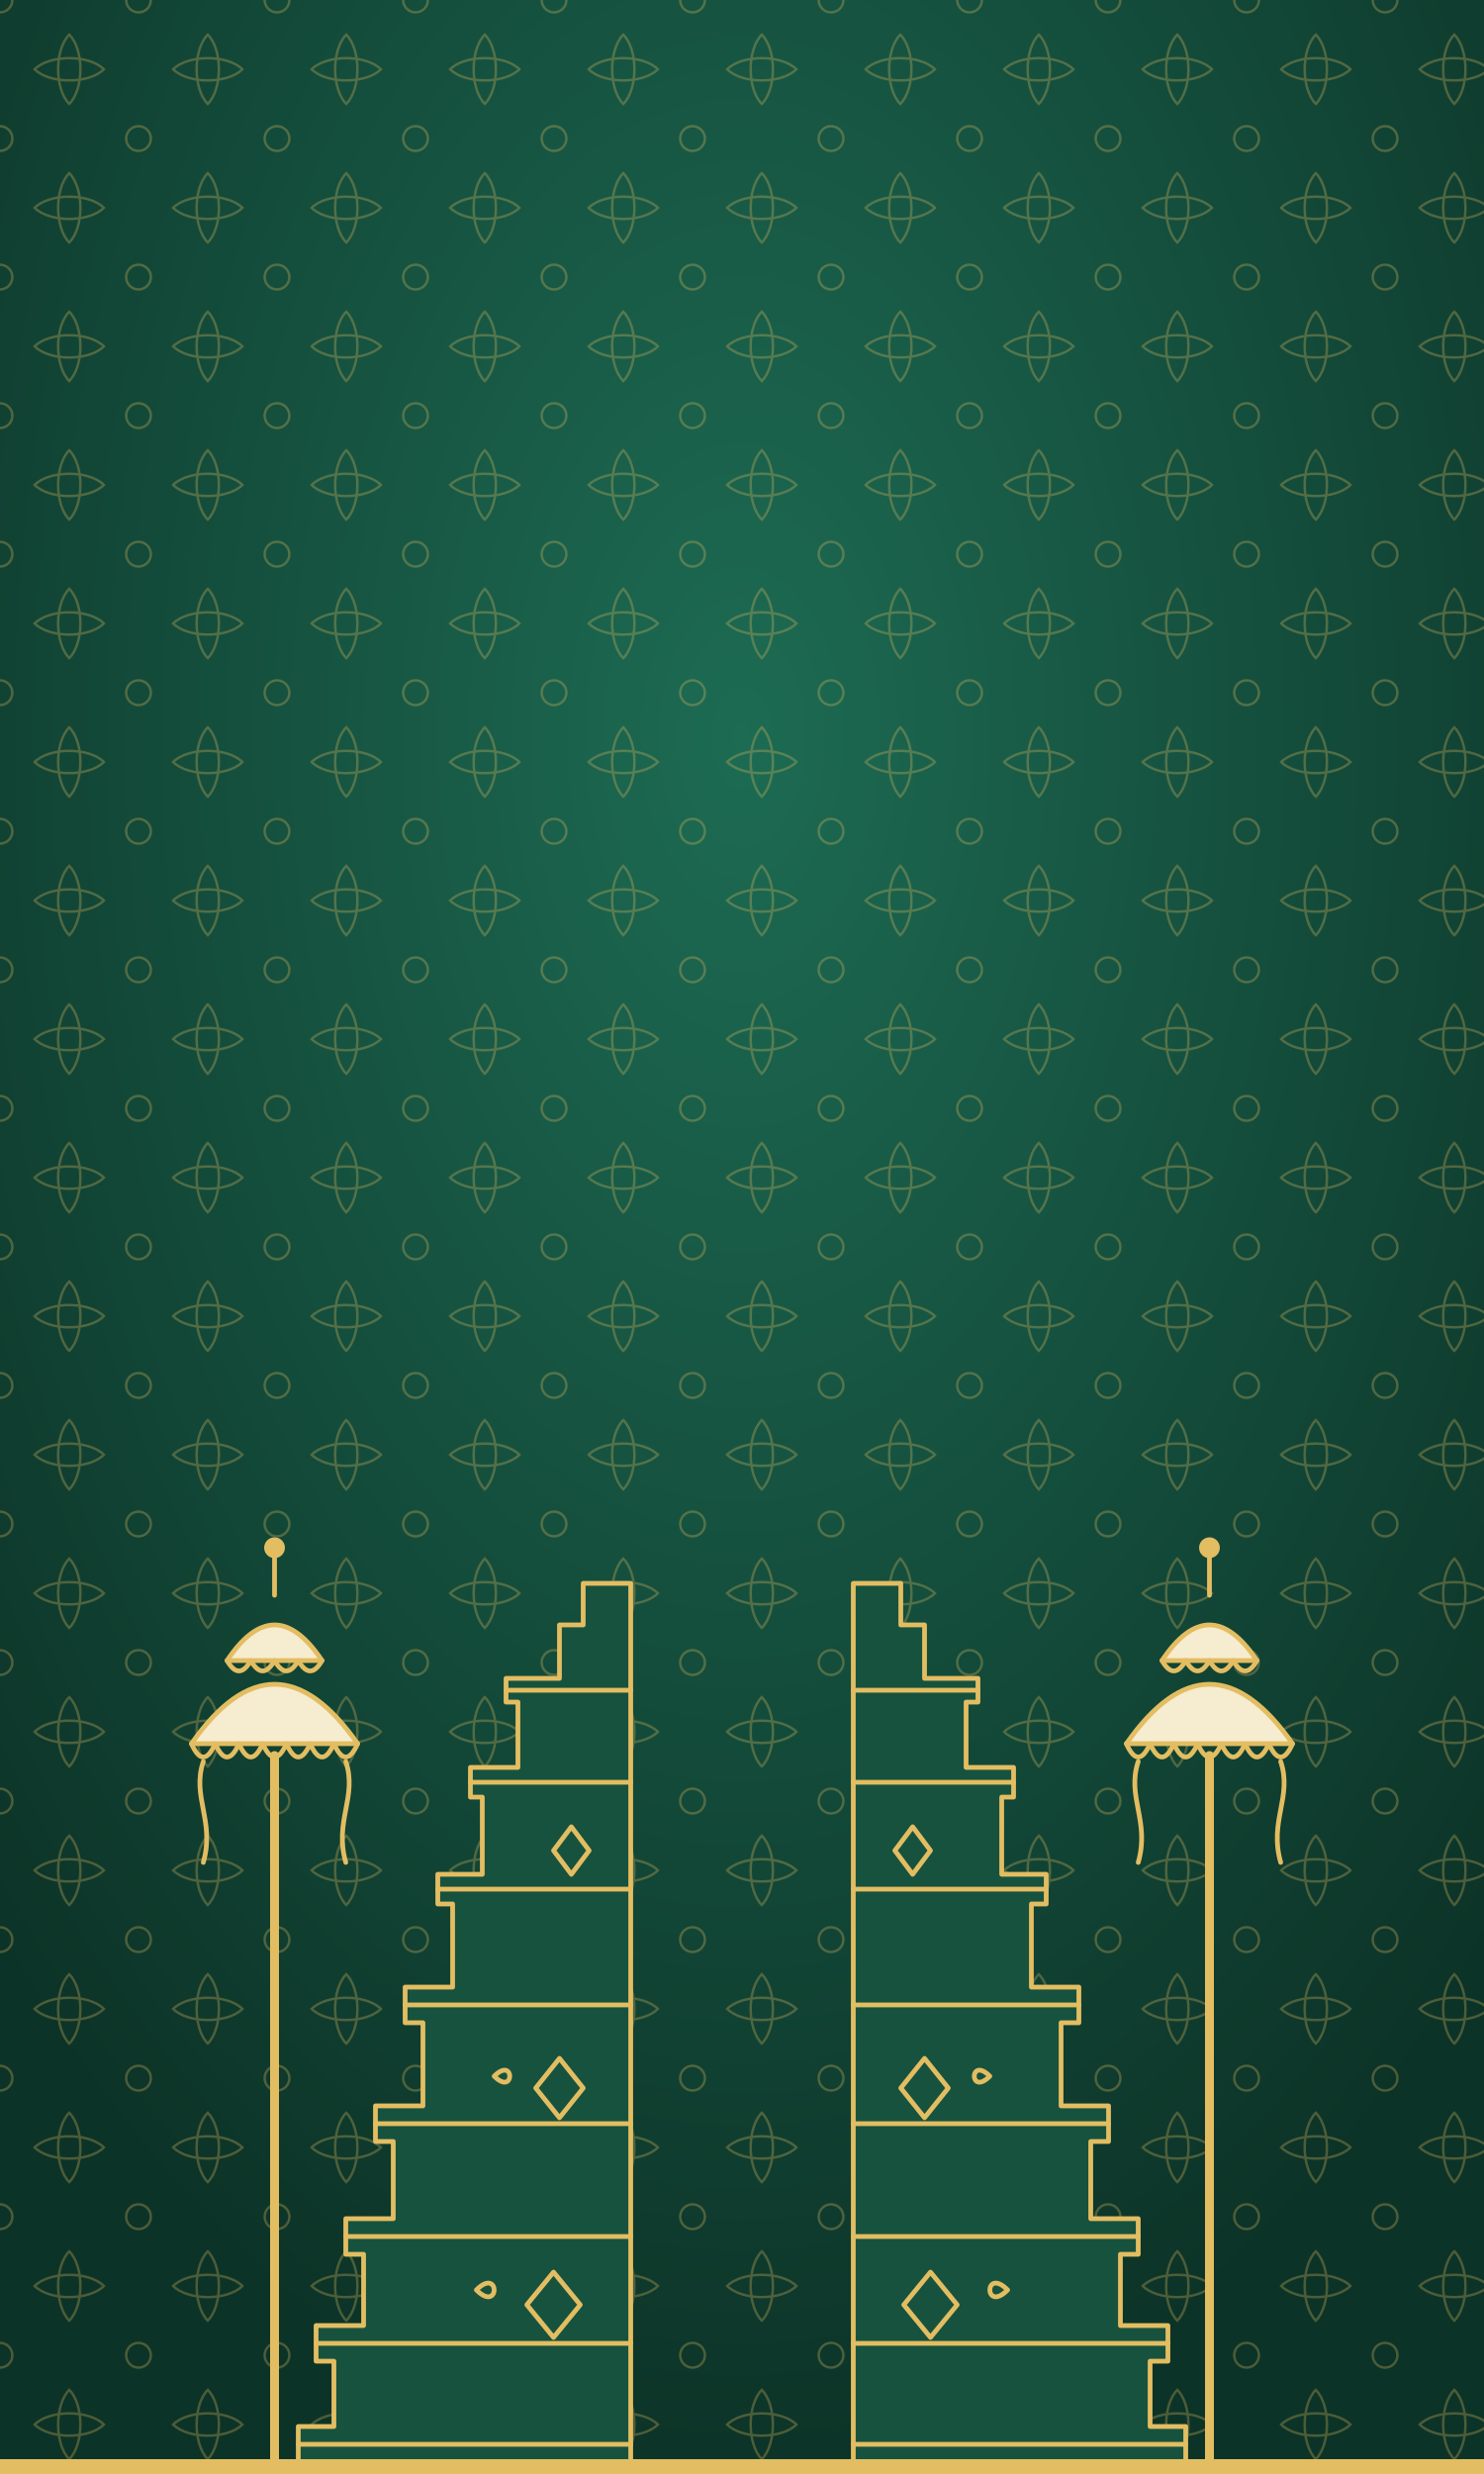
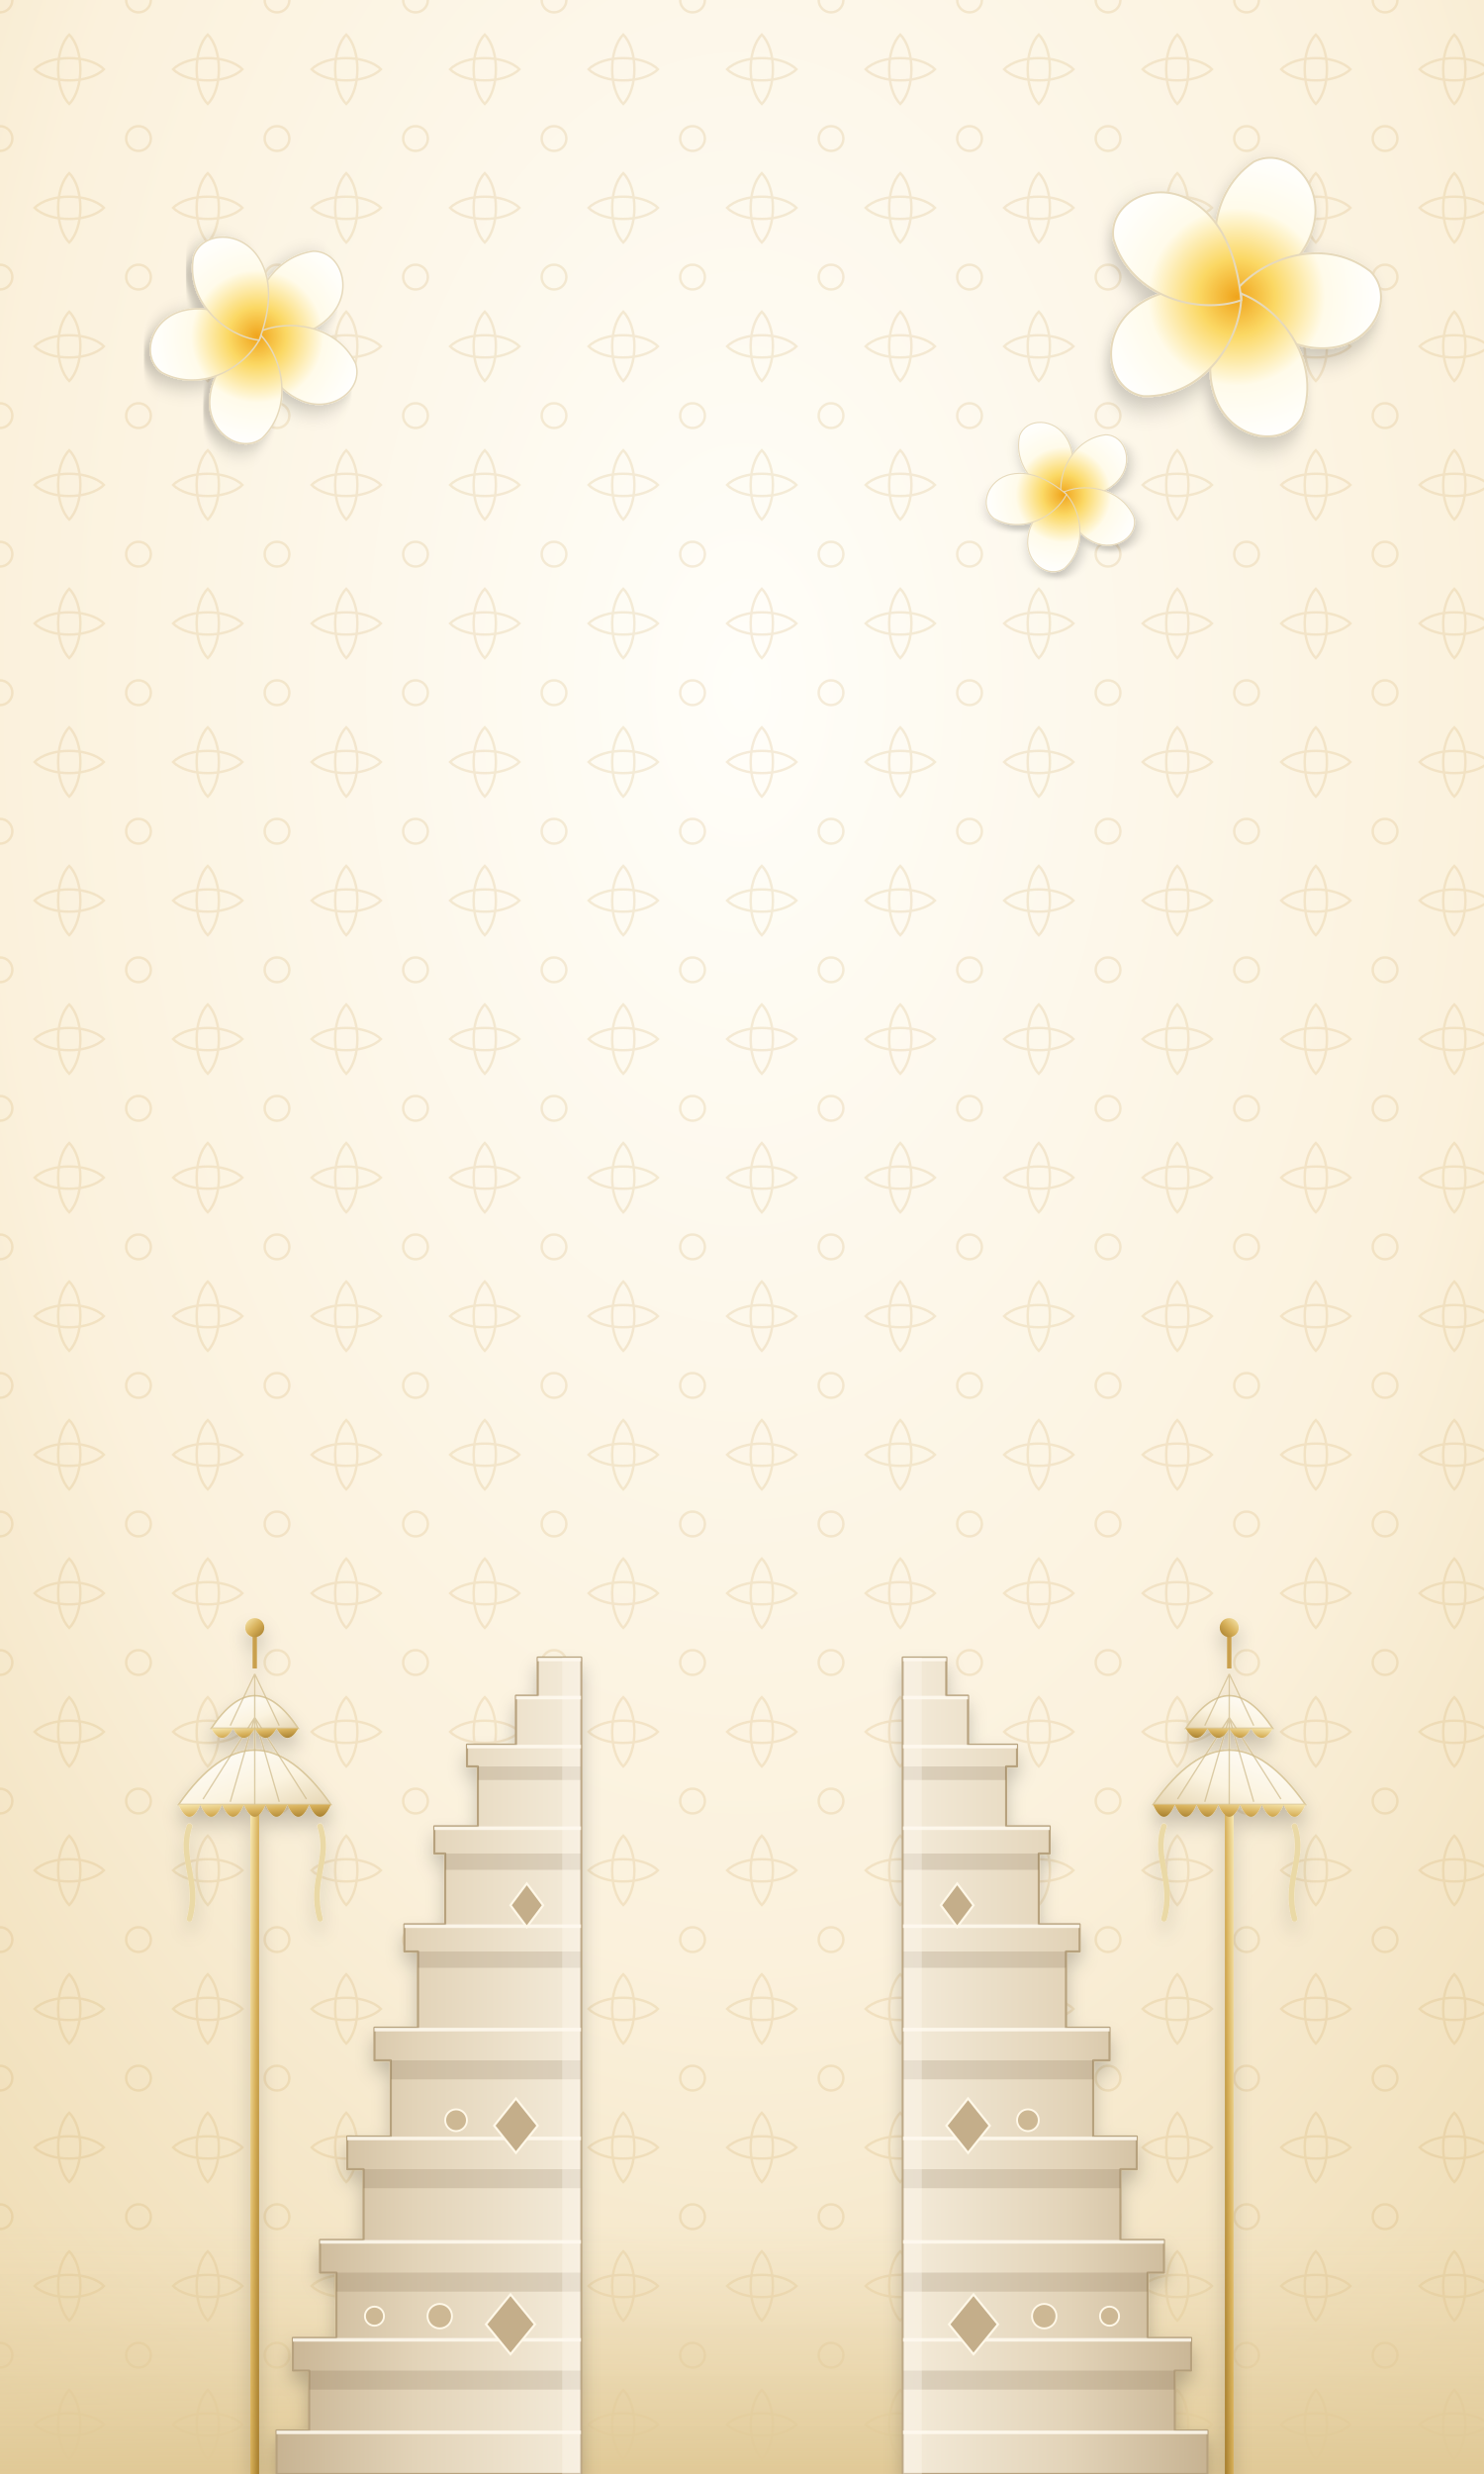
<svg xmlns="http://www.w3.org/2000/svg" viewBox="0 0 600 1000" preserveAspectRatio="xMidYMid slice">
-   <style>.l{fill:none;stroke:#e3bd62;stroke-width:1.6;stroke-linecap:round;stroke-linejoin:round}.d{fill:#e3bd62}.c{fill:#f6ecd0;stroke:#e3bd62;stroke-width:1.6;stroke-linejoin:round}.s{fill:#17523e;stroke:#e3bd62;stroke-width:1.6;stroke-linejoin:round}.b{fill:none;stroke:#e9c98a;stroke-width:5;stroke-linecap:round}.j{fill:none;stroke:#f1e3a0;stroke-width:2.4;stroke-linecap:round}.w{fill:#e9c98a;stroke:#7a2f1f;stroke-width:1.8;stroke-linejoin:round}.wl{fill:none;stroke:#7a2f1f;stroke-width:1.8;stroke-linecap:round}</style>
  <defs>
-     <pattern id="p" width="56" height="56" patternUnits="userSpaceOnUse">
-       <g fill="none" stroke="#e3bd62" stroke-opacity=".3">
+     <radialGradient id="ub-petal" gradientUnits="userSpaceOnUse" cx="0" cy="0" r="52">
+       <stop offset="0" stop-color="#f0a41c" />
+       <stop offset=".26" stop-color="#fbd864" />
+       <stop offset=".6" stop-color="#fffbea" />
+       <stop offset="1" stop-color="#ffffff" />
+     </radialGradient>
+     <path id="ub-jepun-petal" d="M0 2C-13-7-22-30-9-47C0-56 17-48 18-32C19-18 9-6 0 2Z" fill="url(#ub-petal)" stroke="#e6d9bb" stroke-width=".7" />
+     <g id="ub-jepun">
+       <use href="#ub-jepun-petal" />
+       <use href="#ub-jepun-petal" transform="rotate(72)" />
+       <use href="#ub-jepun-petal" transform="rotate(144)" />
+       <use href="#ub-jepun-petal" transform="rotate(216)" />
+       <use href="#ub-jepun-petal" transform="rotate(288)" />
+     </g>
+     <linearGradient id="ub-stone" x1="1" y1="0" x2="0" y2="0">
+       <stop offset="0" stop-color="#f4ebd9" />
+       <stop offset=".55" stop-color="#e2d3b8" />
+       <stop offset="1" stop-color="#c7b392" />
+     </linearGradient>
+     <linearGradient id="ub-cloth" x1="0" y1="0" x2="1" y2="1">
+       <stop offset="0" stop-color="#ffffff" />
+       <stop offset=".6" stop-color="#fbf3df" />
+       <stop offset="1" stop-color="#e6d6b4" />
+     </linearGradient>
+     <linearGradient id="ub-gold" x1="0" y1="0" x2="1" y2="1">
+       <stop offset="0" stop-color="#f8e8b0" />
+       <stop offset=".5" stop-color="#d7b05a" />
+       <stop offset="1" stop-color="#a47c2c" />
+     </linearGradient>
+     <linearGradient id="ub-janur" x1="0" y1="0" x2="0" y2="1">
+       <stop offset="0" stop-color="#f6f0b4" />
+       <stop offset="1" stop-color="#c9bf63" />
+     </linearGradient>
+     <linearGradient id="ub-bamboo" x1="0" y1="0" x2="1" y2="0">
+       <stop offset="0" stop-color="#e9d6a4" />
+       <stop offset="1" stop-color="#b3945a" />
+     </linearGradient>
+     <linearGradient id="ub-cloud" x1="0" y1="0" x2="0" y2="1">
+       <stop offset="0" stop-color="#fffaf0" />
+       <stop offset="1" stop-color="#ecd3b3" />
+     </linearGradient>
+     <radialGradient id="ub-moon" cx=".4" cy=".36" r=".72">
+       <stop offset="0" stop-color="#fffef4" />
+       <stop offset=".6" stop-color="#fbf0c2" />
+       <stop offset="1" stop-color="#ecd592" />
+     </radialGradient>
+     <radialGradient id="ub-glow">
+       <stop offset=".45" stop-color="#fff2c2" stop-opacity=".55" />
+       <stop offset="1" stop-color="#fff2c2" stop-opacity="0" />
+     </radialGradient>
+     <radialGradient id="ub-fruit-orange" cx=".36" cy=".32" r=".8">
+       <stop offset="0" stop-color="#ffd9a0" />
+       <stop offset=".55" stop-color="#ee9638" />
+       <stop offset="1" stop-color="#bf661c" />
+     </radialGradient>
+     <radialGradient id="ub-fruit-red" cx=".36" cy=".32" r=".8">
+       <stop offset="0" stop-color="#ffb3a3" />
+       <stop offset=".55" stop-color="#d9523f" />
+       <stop offset="1" stop-color="#9a2a1c" />
+     </radialGradient>
+     <radialGradient id="ub-fruit-green" cx=".36" cy=".32" r=".8">
+       <stop offset="0" stop-color="#e3f0b0" />
+       <stop offset=".55" stop-color="#9dbb57" />
+       <stop offset="1" stop-color="#67862f" />
+     </radialGradient>
+     <linearGradient id="ub-flower-white" x1="0" y1="0" x2="0" y2="1">
+       <stop offset="0" stop-color="#ffffff" />
+       <stop offset="1" stop-color="#e9e2d2" />
+     </linearGradient>
+     <linearGradient id="ub-flower-red" x1="0" y1="0" x2="0" y2="1">
+       <stop offset="0" stop-color="#f58a7b" />
+       <stop offset="1" stop-color="#bf3327" />
+     </linearGradient>
+     <linearGradient id="ub-flower-yellow" x1="0" y1="0" x2="0" y2="1">
+       <stop offset="0" stop-color="#ffe98f" />
+       <stop offset="1" stop-color="#e5a90c" />
+     </linearGradient>
+     <linearGradient id="ub-flower-blue" x1="0" y1="0" x2="0" y2="1">
+       <stop offset="0" stop-color="#a9b8ee" />
+       <stop offset="1" stop-color="#5063b3" />
+     </linearGradient>
+     <radialGradient id="ub-tray">
+       <stop offset="0" stop-color="#fcf8da" />
+       <stop offset="1" stop-color="#e6db95" />
+     </radialGradient>
+     <clipPath id="ub-gapura-clip">
+       <path d="M150 320H38V304H50V282H44V270H60V246H54V234H70V208H64V196H80V168H74V156H90V128H85V118H100V92H96V82H112V60H108V52H126V34H134V20H150Z" />
+     </clipPath>
+     <filter id="ub-soft" x="-25%" y="-25%" width="150%" height="160%">
+       <feGaussianBlur in="SourceAlpha" stdDeviation="3.2" />
+       <feOffset dy="4" />
+       <feComponentTransfer>
+         <feFuncA type="linear" slope=".2" />
+       </feComponentTransfer>
+       <feMerge>
+         <feMergeNode />
+         <feMergeNode in="SourceGraphic" />
+       </feMerge>
+     </filter>
+     <filter id="ub-haze" x="-30%" y="-30%" width="160%" height="160%">
+       <feGaussianBlur stdDeviation="2.2" />
+     </filter>
+     <pattern id="prada" width="56" height="56" patternUnits="userSpaceOnUse">
+       <g fill="none" stroke="#c9a04e" stroke-opacity=".18">
        <path d="M28 14c6 6 6 22 0 28c-6-6-6-22 0-28zM14 28c6-6 22-6 28 0c-6 6-22 6-28 0z" />
        <circle r="5" />
        <circle cx="56" r="5" />
        <circle cy="56" r="5" />
        <circle cx="56" cy="56" r="5" />
      </g>
    </pattern>
-     <radialGradient id="g" cx=".5" cy=".3" r=".7">
-       <stop offset="0" stop-color="#1d6b53" />
-       <stop offset="1" stop-color="#0c3327" />
+     <radialGradient id="bg" cx=".5" cy=".28" r=".85">
+       <stop offset="0" stop-color="#fffef9" />
+       <stop offset=".6" stop-color="#fbf1dc" />
+       <stop offset="1" stop-color="#eedbb2" />
    </radialGradient>
-     <g id="k">
-       <path class="l" style="stroke-width:3" d="M30 78V320" />
-       <path class="c" d="M14 46Q30 22 46 46Z" />
-       <path class="c" d="M2 74Q30 34 58 74Z" />
-       <path class="l" d="M2 74q4 9 8 0q4 9 8 0q4 9 8 0q4 9 8 0q4 9 8 0q4 9 8 0q4 9 8 0M14 46q4 7 8 0q4 7 8 0q4 7 8 0q4 7 8 0M30 24V10" />
-       <circle class="d" cx="30" cy="8" r="3.5" />
-       <path class="l" d="M6 80c-4 12 4 20 0 34M54 80c4 12-4 20 0 34" />
-       <path class="s" d="M150 320H38V304H50V282H44V270H60V246H54V234H70V208H64V196H80V168H74V156H90V128H85V118H100V92H96V82H112V60H108V52H126V34H134V20H150Z" />
-       <path class="l" d="M44 276H150M54 240H150M64 202H150M74 162H150M85 123H150M96 87H150M108 56H150M38 310H150" />
-       <path class="l" d="M124 252l9 11-9 11-9-11zM126 180l8 10-8 10-8-10zM130 102l6 8-6 8-6-8zM98 258c8-8 8 8 0 0M104 186c7-7 7 7 0 0" />
+     <linearGradient id="ground" x2="0" y2="1">
+       <stop offset="0" stop-color="#e6d2a8" stop-opacity="0" />
+       <stop offset="1" stop-color="#e0c996" />
+     </linearGradient>
+     <g id="gate">
+       <g filter="url(#ub-soft)">
+         <rect x="28.4" y="74" width="3.2" height="246" fill="url(#ub-gold)" />
+         <path d="M14 46Q30 22 46 46Z" fill="url(#ub-cloth)" stroke="#d9c79c" stroke-width=".6" />
+         <path d="M2 74Q30 34 58 74Z" fill="url(#ub-cloth)" stroke="#d9c79c" stroke-width=".6" />
+         <path d="M30 42L11 72M30 42L21 73M30 42V74M30 42L39 73M30 42L49 72M30 26L21 45M30 26V46M30 26L39 45" fill="none" stroke="#cdb98a" stroke-width=".5" opacity=".7" />
+         <path d="M2 74q4 9 8 0q4 9 8 0q4 9 8 0q4 9 8 0q4 9 8 0q4 9 8 0q4 9 8 0Z" fill="url(#ub-gold)" />
+         <path d="M14 46q4 7 8 0q4 7 8 0q4 7 8 0q4 7 8 0Z" fill="url(#ub-gold)" />
+         <path d="M30 24V12" stroke="#c9a04e" stroke-width="1.6" />
+         <circle cx="30" cy="9" r="3.5" fill="url(#ub-gold)" />
+         <path d="M6 82c-4 12 4 20 0 34M54 82c4 12-4 20 0 34" fill="none" stroke="#ead9a6" stroke-width="2" stroke-linecap="round" />
+         <path d="M150 320H38V304H50V282H44V270H60V246H54V234H70V208H64V196H80V168H74V156H90V128H85V118H100V92H96V82H112V60H108V52H126V34H134V20H150Z" fill="url(#ub-stone)" stroke="#b7a27e" stroke-width=".8" stroke-linejoin="round" />
+         <g clip-path="url(#ub-gapura-clip)">
+           <path d="M0 282h150v7H0zM0 246h150v7H0zM0 208h150v7H0zM0 168h150v7H0zM0 128h150v6H0zM0 92h150v6H0zM0 60h150v5H0z" fill="#6b5536" opacity=".17" />
+           <path d="M0 270.7H150M0 234.7H150M0 196.7H150M0 156.7H150M0 118.7H150M0 82.7H150M0 52.7H150M0 304.7H150M0 34.7H150M0 20.7H150" stroke="#fffaf0" stroke-width="1.3" opacity=".85" />
+           <rect x="143" width="7" height="320" fill="#fffaf0" opacity=".35" />
+         </g>
+         <path d="M124 254l9 11-9 11-9-11zM126 182l8 10-8 10-8-10zM130 103l6 8-6 8-6-8z" fill="#c4ae8a" stroke="#fff8e8" stroke-width=".8" />
+         <circle cx="98" cy="262" r="4.5" fill="#cdb894" stroke="#fff8e8" stroke-width=".7" />
+         <circle cx="104" cy="190" r="4" fill="#cdb894" stroke="#fff8e8" stroke-width=".7" />
+         <circle cx="74" cy="262" r="3.5" fill="#cdb894" stroke="#fff8e8" stroke-width=".7" />
+       </g>
    </g>
  </defs>
-   <rect width="600" height="1000" fill="url(#g)" />
-   <rect width="600" height="1000" fill="url(#p)" />
-   <use href="#k" transform="translate(75 616) scale(1.2)" />
-   <use href="#k" transform="translate(525 616) scale(-1.2 1.2)" />
-   <path d="M0 997H600" stroke="#e3bd62" stroke-width="6" />
+   <rect width="600" height="1000" fill="url(#bg)" />
+   <rect width="600" height="1000" fill="url(#prada)" />
+   <rect y="900" width="600" height="100" fill="url(#ground)" />
+   <use href="#gate" transform="translate(70 648) scale(1.1)" />
+   <use href="#gate" transform="translate(530 648) scale(-1.1 1.1)" />
+   <g transform="translate(500 120) rotate(18) scale(1.15)">
+     <g filter="url(#ub-soft)">
+       <use href="#ub-jepun" />
+     </g>
+   </g>
+   <g transform="translate(430 200) rotate(-26) scale(.62)">
+     <g filter="url(#ub-soft)">
+       <use href="#ub-jepun" />
+     </g>
+   </g>
+   <g transform="translate(104 136) rotate(44) scale(.86)">
+     <g filter="url(#ub-soft)">
+       <use href="#ub-jepun" />
+     </g>
+   </g>
</svg>
